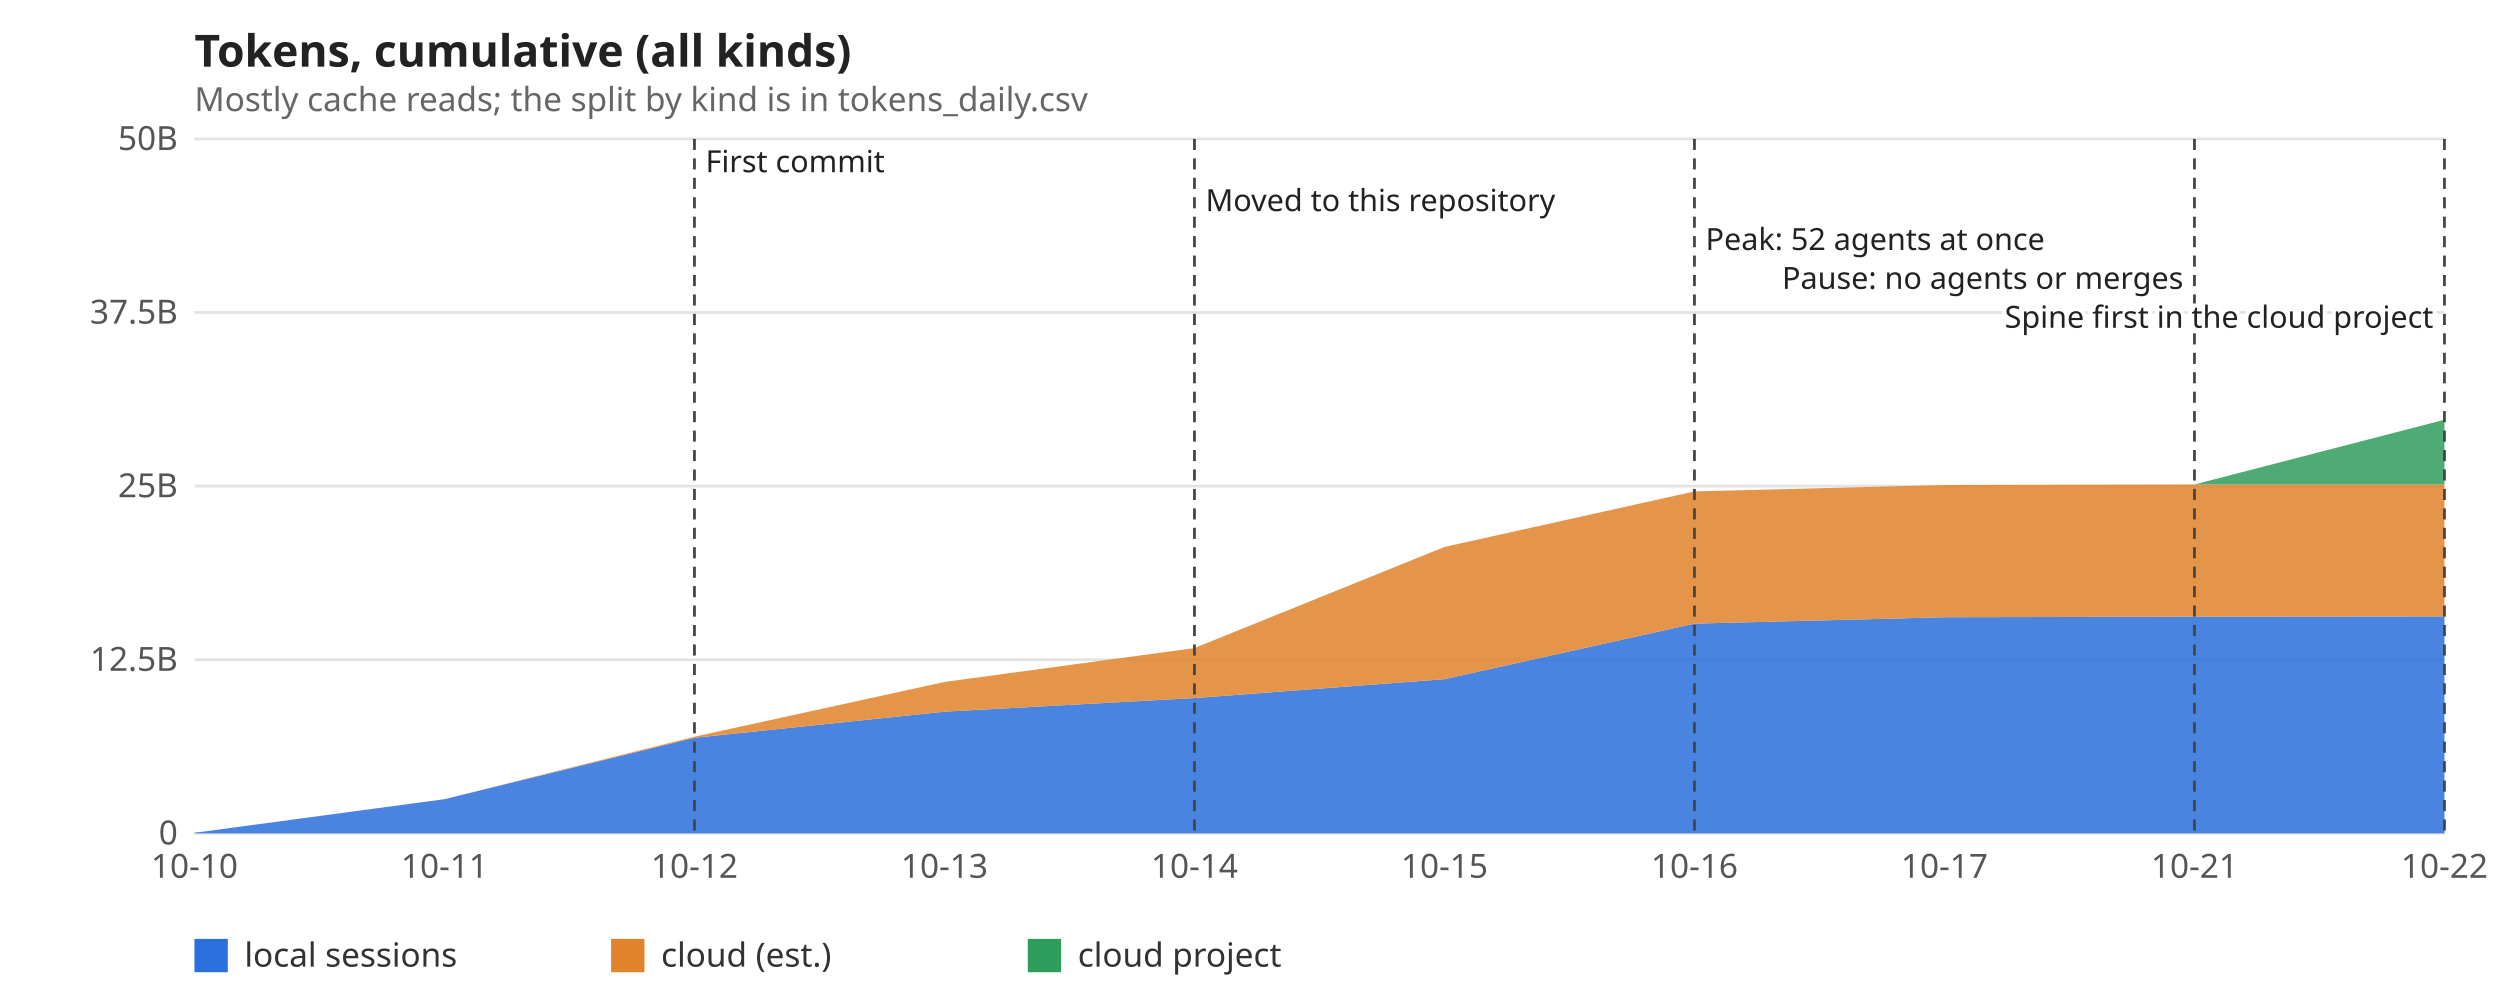
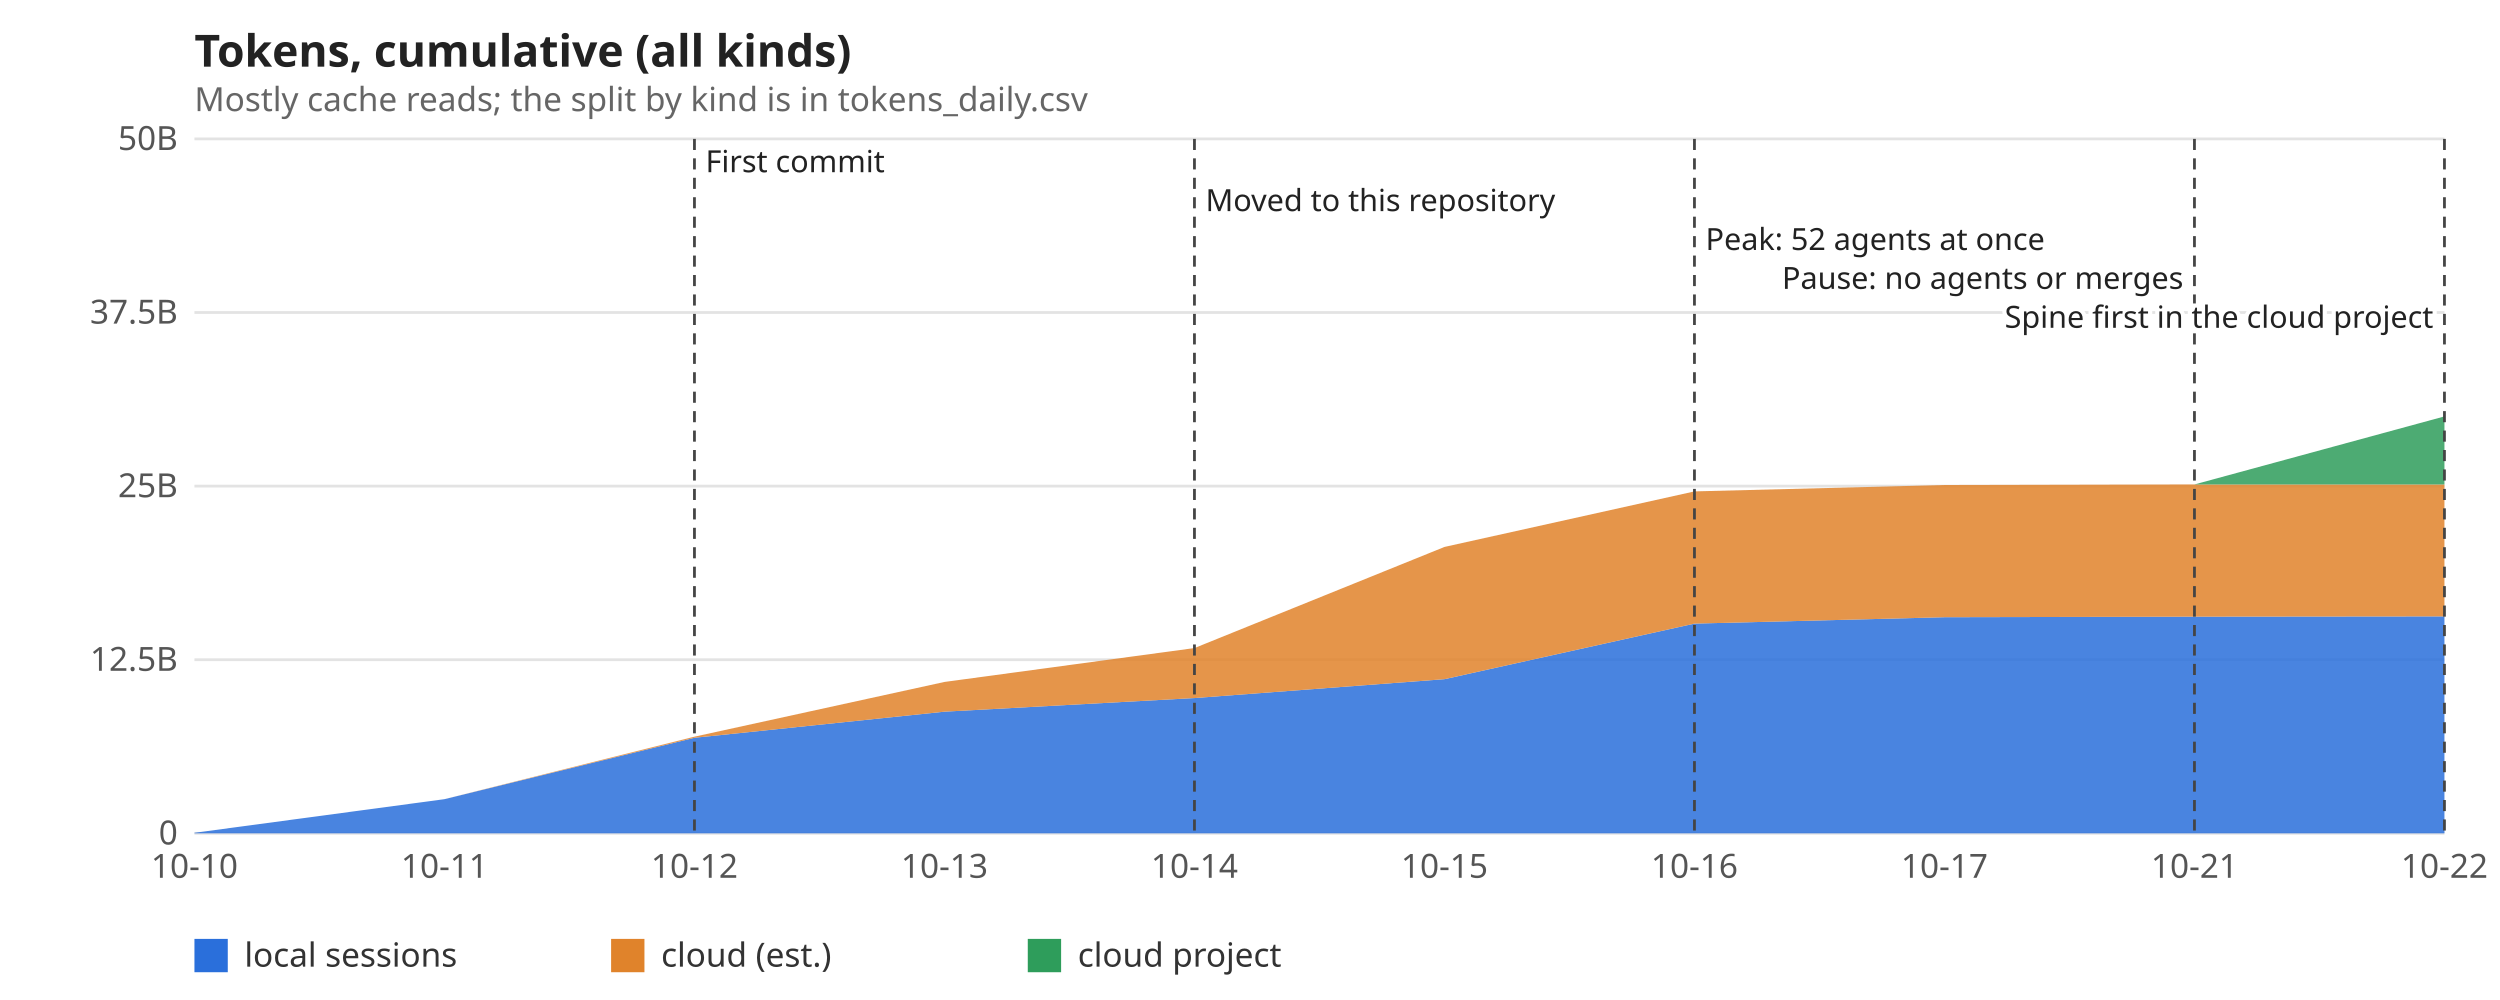
<svg xmlns="http://www.w3.org/2000/svg" viewBox="0 0 900 360" width="900" height="360" font-family="sans-serif" font-size="12">
  <rect width="900" height="360" fill="#fff" />
  <text x="70" y="24" font-size="16" font-weight="bold" fill="#222">Tokens, cumulative (all kinds)</text>
  <text x="70" y="40" fill="#666">Mostly cache reads; the split by kind is in tokens_daily.csv</text>
  <line x1="70" x2="880" y1="300.0" y2="300.0" stroke="#e3e3e3" />
  <text x="64" y="304.0" text-anchor="end" fill="#555">0</text>
  <line x1="70" x2="880" y1="237.5" y2="237.5" stroke="#e3e3e3" />
  <text x="64" y="241.5" text-anchor="end" fill="#555">12.5B</text>
  <line x1="70" x2="880" y1="175.0" y2="175.0" stroke="#e3e3e3" />
  <text x="64" y="179.0" text-anchor="end" fill="#555">25B</text>
  <line x1="70" x2="880" y1="112.5" y2="112.5" stroke="#e3e3e3" />
  <text x="64" y="116.5" text-anchor="end" fill="#555">37.5B</text>
  <line x1="70" x2="880" y1="50.0" y2="50.0" stroke="#e3e3e3" />
  <text x="64" y="54.0" text-anchor="end" fill="#555">50B</text>
  <text x="70.0" y="316" text-anchor="middle" fill="#555">10-10</text>
  <text x="160.0" y="316" text-anchor="middle" fill="#555">10-11</text>
  <text x="250.0" y="316" text-anchor="middle" fill="#555">10-12</text>
  <text x="340.0" y="316" text-anchor="middle" fill="#555">10-13</text>
  <text x="430.0" y="316" text-anchor="middle" fill="#555">10-14</text>
  <text x="520.0" y="316" text-anchor="middle" fill="#555">10-15</text>
  <text x="610.0" y="316" text-anchor="middle" fill="#555">10-16</text>
  <text x="700.0" y="316" text-anchor="middle" fill="#555">10-17</text>
  <text x="790.0" y="316" text-anchor="middle" fill="#555">10-21</text>
  <text x="880.0" y="316" text-anchor="middle" fill="#555">10-22</text>
  <polygon points="70.0,299.8 160.0,287.7 250.0,265.6 340.0,256.2 430.0,251.3 520.0,244.5 610.0,224.5 700.0,222.2 790.0,222.0 880.0,221.9 880.0,300.0 790.0,300.0 700.0,300.0 610.0,300.0 520.0,300.0 430.0,300.0 340.0,300.0 250.0,300.0 160.0,300.0 70.0,300.0" fill="#2a6fdb" fill-opacity="0.85" />
  <polygon points="70.0,299.8 160.0,287.7 250.0,265.2 340.0,245.5 430.0,233.3 520.0,196.9 610.0,176.9 700.0,174.6 790.0,174.4 880.0,174.4 880.0,221.9 790.0,222.0 700.0,222.2 610.0,224.5 520.0,244.5 430.0,251.3 340.0,256.2 250.0,265.6 160.0,287.7 70.0,299.8" fill="#e0832b" fill-opacity="0.85" />
-   <polygon points="70.0,299.8 160.0,287.7 250.0,265.2 340.0,245.5 430.0,233.3 520.0,196.9 610.0,176.9 700.0,174.6 790.0,174.4 880.0,151.1 880.0,174.4 790.0,174.4 700.0,174.6 610.0,176.9 520.0,196.9 430.0,233.3 340.0,245.5 250.0,265.2 160.0,287.7 70.0,299.8" fill="#2e9d5b" fill-opacity="0.85" />
+   <polygon points="70.0,299.8 160.0,287.7 250.0,265.2 340.0,245.5 430.0,233.3 520.0,196.9 610.0,176.9 700.0,174.6 790.0,174.4 880.0,149.9 880.0,174.4 790.0,174.4 700.0,174.6 610.0,176.9 520.0,196.9 430.0,233.3 340.0,245.5 250.0,265.2 160.0,287.7 70.0,299.8" fill="#2e9d5b" fill-opacity="0.85" />
  <line x1="250.0" x2="250.0" y1="50" y2="300" stroke="#444" stroke-dasharray="4 3" />
  <text x="254.0" y="62" text-anchor="start" font-size="11" fill="#222" stroke="#fff" stroke-width="3" paint-order="stroke">First commit</text>
  <line x1="430.0" x2="430.0" y1="50" y2="300" stroke="#444" stroke-dasharray="4 3" />
  <text x="434.0" y="76" text-anchor="start" font-size="11" fill="#222" stroke="#fff" stroke-width="3" paint-order="stroke">Moved to this repository</text>
  <line x1="610.0" x2="610.0" y1="50" y2="300" stroke="#444" stroke-dasharray="4 3" />
  <text x="614.0" y="90" text-anchor="start" font-size="11" fill="#222" stroke="#fff" stroke-width="3" paint-order="stroke">Peak: 52 agents at once</text>
  <line x1="790.0" x2="790.0" y1="50" y2="300" stroke="#444" stroke-dasharray="4 3" />
  <text x="786.0" y="104" text-anchor="end" font-size="11" fill="#222" stroke="#fff" stroke-width="3" paint-order="stroke">Pause: no agents or merges</text>
  <line x1="880.0" x2="880.0" y1="50" y2="300" stroke="#444" stroke-dasharray="4 3" />
  <text x="876.0" y="118" text-anchor="end" font-size="11" fill="#222" stroke="#fff" stroke-width="3" paint-order="stroke">Spine first in the cloud project</text>
  <rect x="70" y="338" width="12" height="12" fill="#2a6fdb" />
  <text x="88" y="348" fill="#333">local sessions</text>
  <rect x="220" y="338" width="12" height="12" fill="#e0832b" />
  <text x="238" y="348" fill="#333">cloud (est.)</text>
  <rect x="370" y="338" width="12" height="12" fill="#2e9d5b" />
  <text x="388" y="348" fill="#333">cloud project</text>
</svg>
